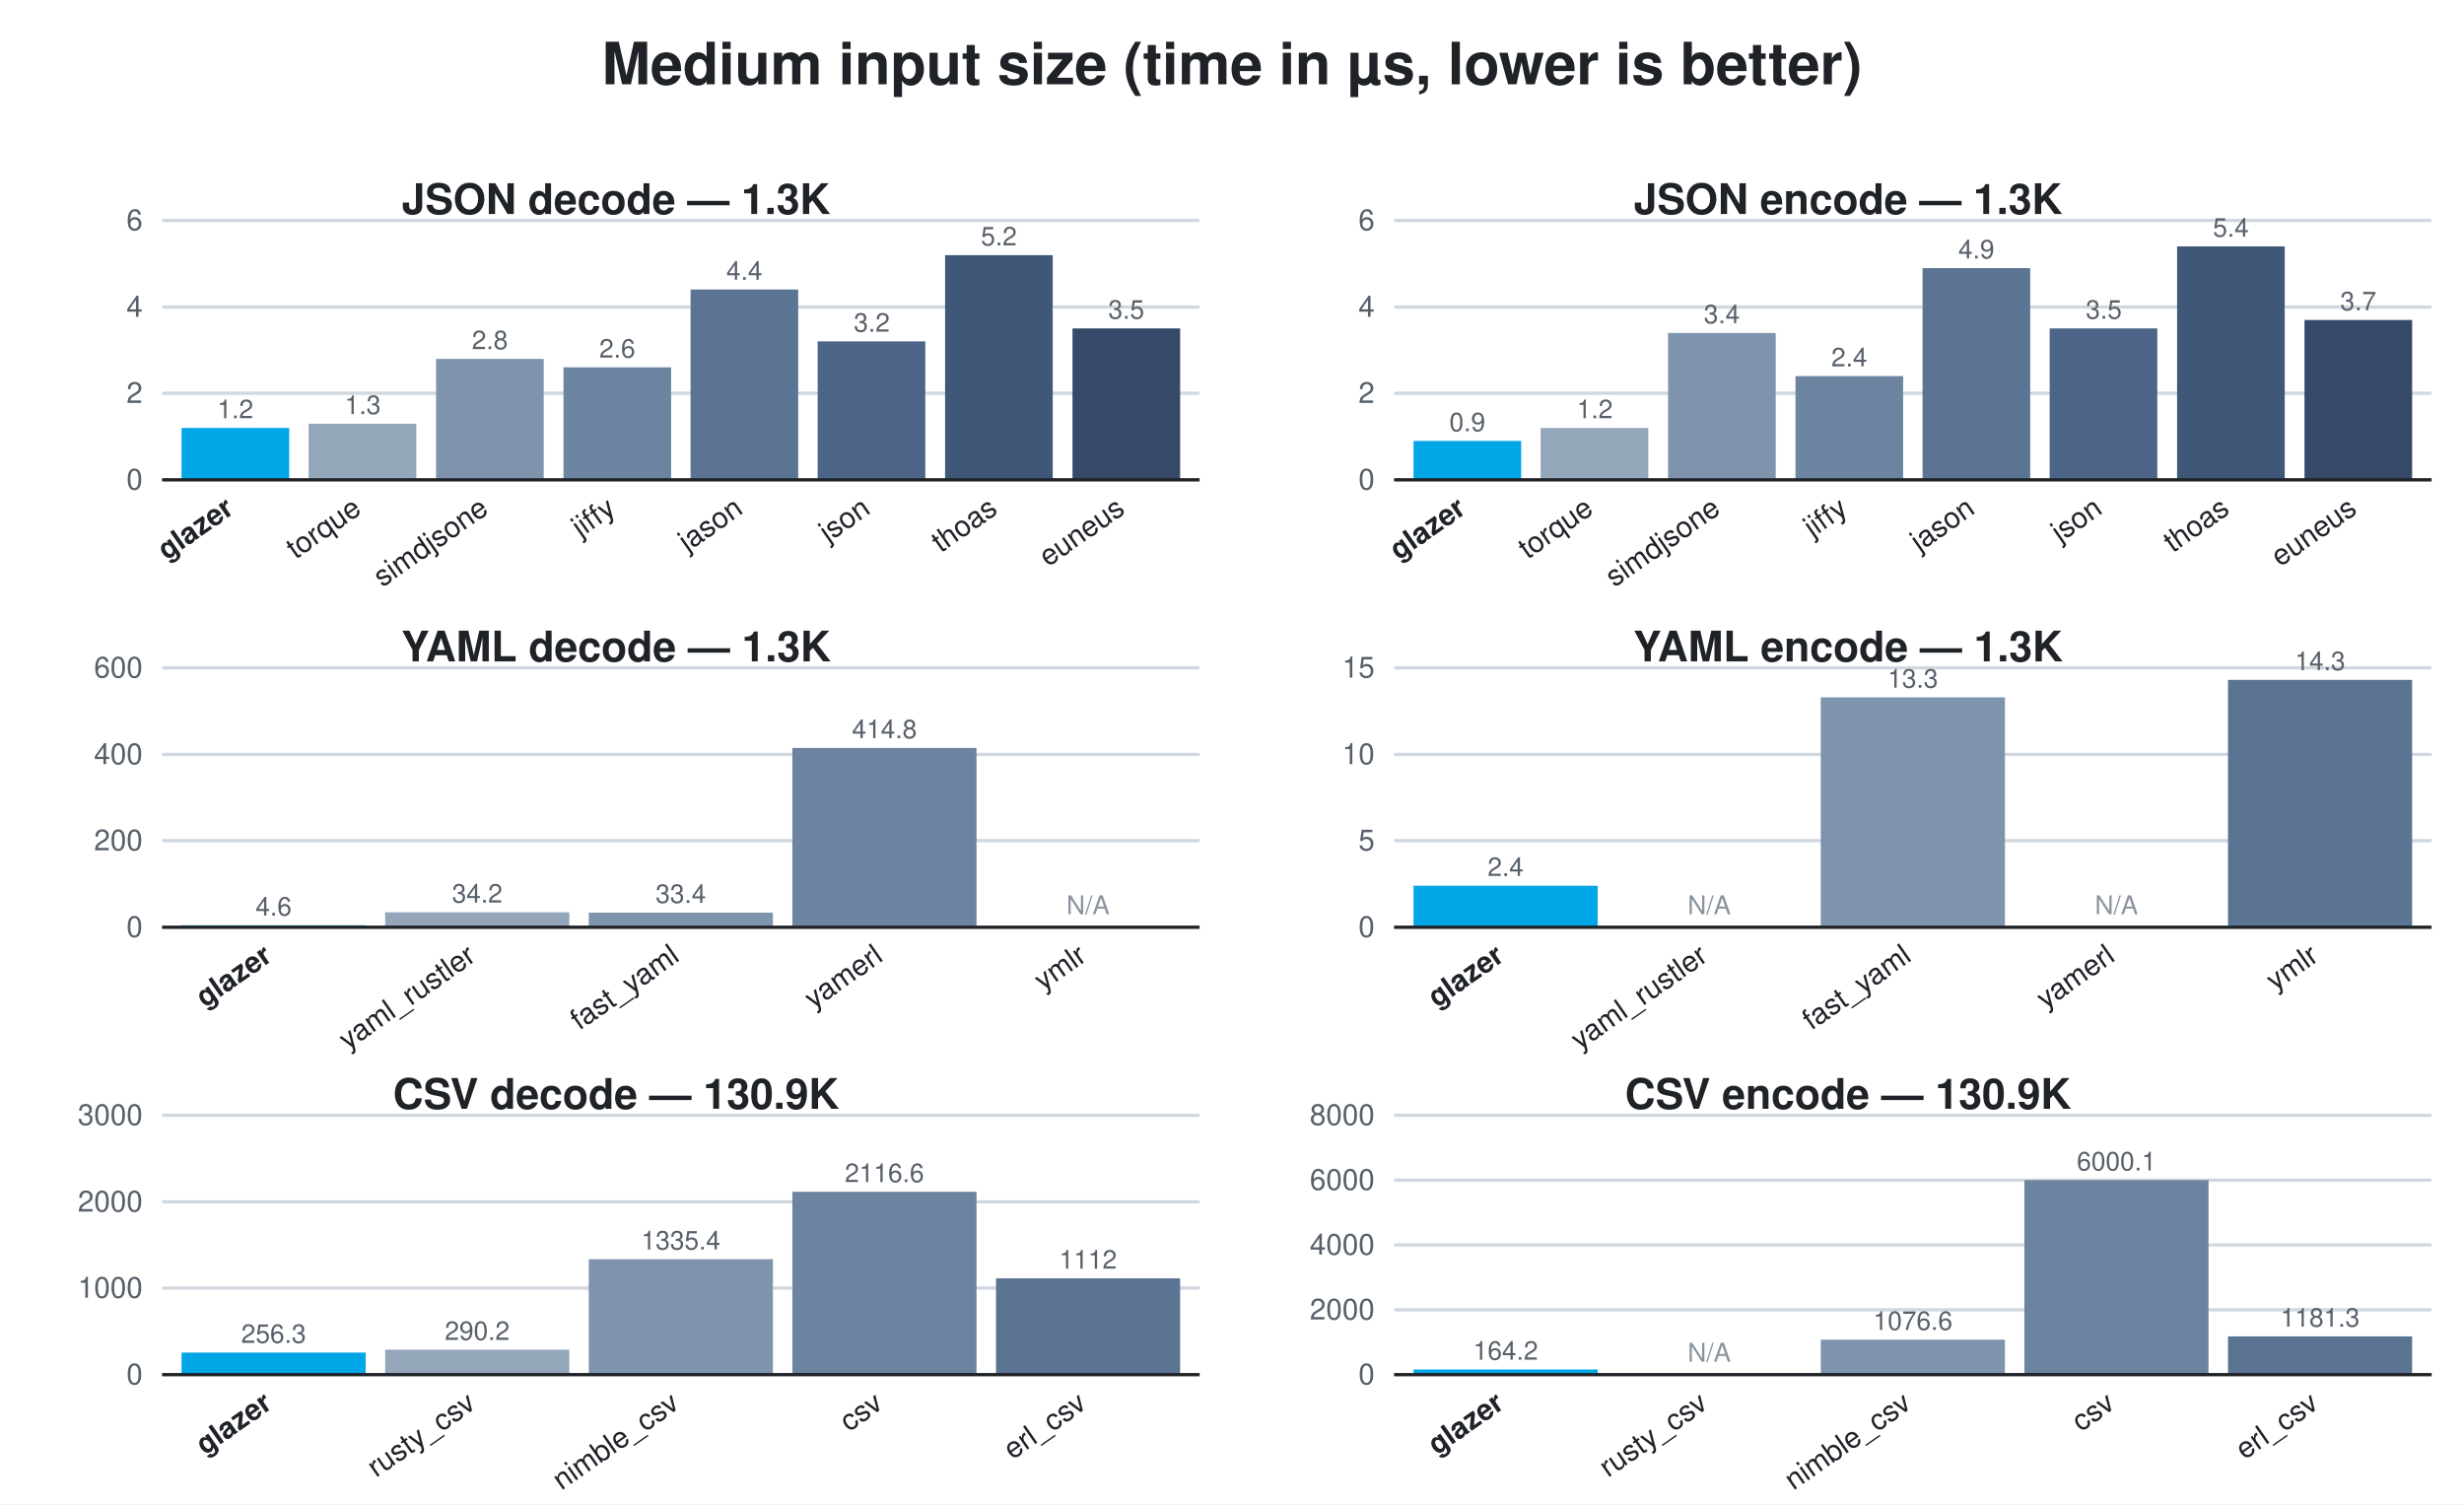
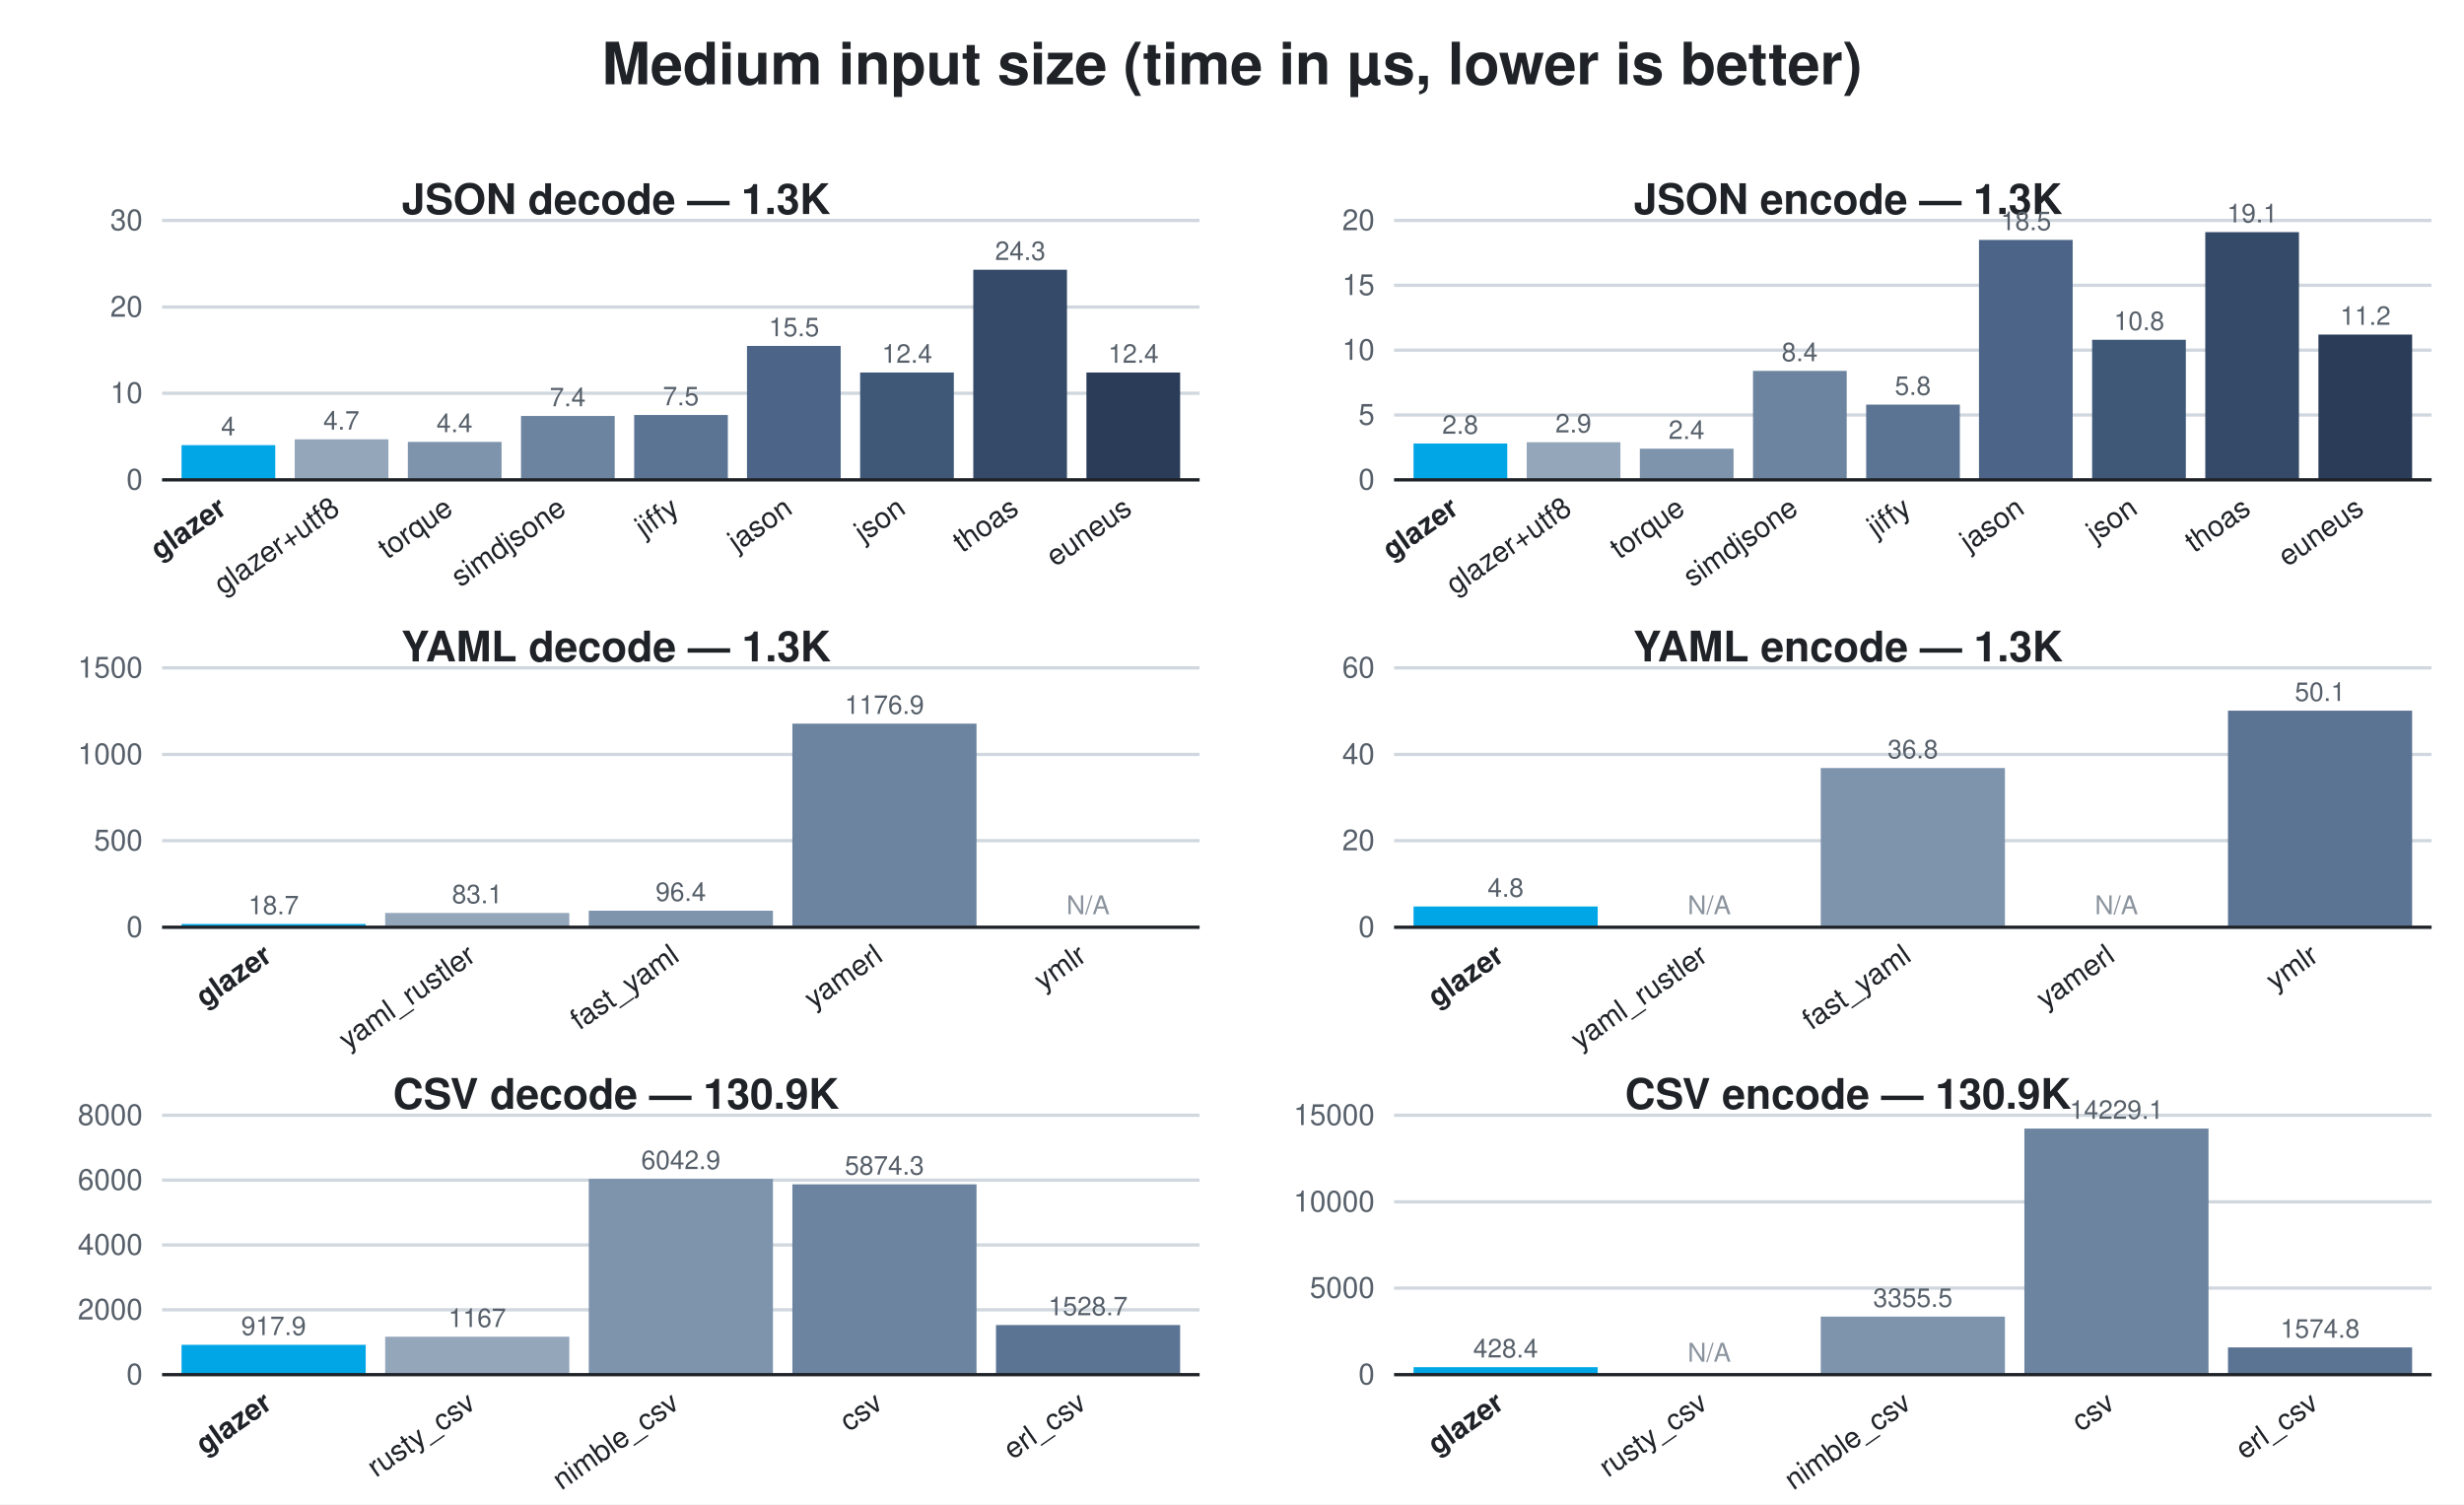
<svg xmlns="http://www.w3.org/2000/svg" width="760" height="464" viewBox="0 0 760 464" font-family="Helvetica, Arial, sans-serif">
  <style>
    .bg     { fill: #ffffff; }
    .fg     { fill: #1f2328; }
    .muted  { fill: #57606a; }
    .faint  { fill: #8b949e; }
    .grid   { stroke: #d0d7de; }
    .axis   { stroke: #1f2328; }
    .bar-0 { fill: #aab8c8; }
    .bar-1 { fill: #94a6ba; }
    .bar-2 { fill: #7e94ac; }
    .bar-3 { fill: #6c84a0; }
    .bar-4 { fill: #5c7494; }
    .bar-5 { fill: #4c6488; }
    .bar-6 { fill: #3f5878; }
    .bar-7 { fill: #344a68; }
    .bar-8 { fill: #2a3c58; }
    .bar-9 { fill: #1f2e48; }
    .bar-glazer { fill: #00a6e6; }
    @media (prefers-color-scheme: dark) {
      .bg     { fill: #0d1117; }
      .fg     { fill: #e6edf3; }
      .muted  { fill: #c9d1d9; }
      .faint  { fill: #8b949e; }
      .grid   { stroke: #30363d; }
      .axis   { stroke: #e6edf3; }
      .bar-0 { fill: #9aacc0; }
      .bar-1 { fill: #8398b0; }
      .bar-2 { fill: #6e84a0; }
      .bar-3 { fill: #5c7290; }
      .bar-4 { fill: #4c6080; }
      .bar-5 { fill: #3e5070; }
      .bar-6 { fill: #324060; }
      .bar-7 { fill: #283450; }
      .bar-8 { fill: #1f2840; }
      .bar-9 { fill: #161c30; }
      .bar-glazer { fill: #00b5fe; }
    }
  </style>
  <rect width="760" height="464" class="bg" />
  <text x="380.0" y="26" text-anchor="middle" font-size="18" font-weight="bold" class="fg">Medium input size (time in µs, lower is better)</text>
  <text x="190.0" y="66.0" text-anchor="middle" font-size="13" font-weight="bold" class="fg">JSON decode — 1.3K</text>
  <line x1="50.0" y1="148.0" x2="370.0" y2="148.0" class="grid" stroke-width="1" />
  <text x="44.0" y="151.0" text-anchor="end" font-size="9" class="muted">0</text>
  <line x1="50.0" y1="121.3" x2="370.0" y2="121.3" class="grid" stroke-width="1" />
-   <text x="44.0" y="124.3" text-anchor="end" font-size="9" class="muted">2</text>
+   <text x="44.0" y="124.3" text-anchor="end" font-size="9" class="muted">10</text>
  <line x1="50.0" y1="94.7" x2="370.0" y2="94.7" class="grid" stroke-width="1" />
-   <text x="44.0" y="97.7" text-anchor="end" font-size="9" class="muted">4</text>
+   <text x="44.0" y="97.7" text-anchor="end" font-size="9" class="muted">20</text>
  <line x1="50.0" y1="68.0" x2="370.0" y2="68.0" class="grid" stroke-width="1" />
-   <text x="44.0" y="71.0" text-anchor="end" font-size="9" class="muted">6</text>
-   <rect x="56.0" y="132.0" width="33.2" height="16.0" class="bar-glazer" />
-   <text x="72.6" y="129.0" text-anchor="middle" font-size="8" class="muted">1.2</text>
-   <text x="72.6" y="158.0" text-anchor="end" font-size="9" class="fg" font-weight="bold" transform="rotate(-35 72.6,158.0)">glazer</text>
-   <rect x="95.2" y="130.7" width="33.2" height="17.3" class="bar-1" />
-   <text x="111.9" y="127.7" text-anchor="middle" font-size="8" class="muted">1.3</text>
-   <text x="111.9" y="158.0" text-anchor="end" font-size="9" class="fg" transform="rotate(-35 111.9,158.0)">torque</text>
-   <rect x="134.5" y="110.7" width="33.2" height="37.3" class="bar-2" />
-   <text x="151.1" y="107.7" text-anchor="middle" font-size="8" class="muted">2.8</text>
-   <text x="151.1" y="158.0" text-anchor="end" font-size="9" class="fg" transform="rotate(-35 151.1,158.0)">simdjsone</text>
-   <rect x="173.8" y="113.3" width="33.2" height="34.7" class="bar-3" />
-   <text x="190.4" y="110.3" text-anchor="middle" font-size="8" class="muted">2.6</text>
-   <text x="190.4" y="158.0" text-anchor="end" font-size="9" class="fg" transform="rotate(-35 190.4,158.0)">jiffy</text>
-   <rect x="213.0" y="89.3" width="33.2" height="58.7" class="bar-4" />
-   <text x="229.6" y="86.3" text-anchor="middle" font-size="8" class="muted">4.4</text>
-   <text x="229.6" y="158.0" text-anchor="end" font-size="9" class="fg" transform="rotate(-35 229.6,158.0)">jason</text>
-   <rect x="252.2" y="105.3" width="33.2" height="42.7" class="bar-5" />
-   <text x="268.9" y="102.3" text-anchor="middle" font-size="8" class="muted">3.2</text>
-   <text x="268.9" y="158.0" text-anchor="end" font-size="9" class="fg" transform="rotate(-35 268.9,158.0)">json</text>
-   <rect x="291.5" y="78.7" width="33.2" height="69.3" class="bar-6" />
-   <text x="308.1" y="75.7" text-anchor="middle" font-size="8" class="muted">5.2</text>
-   <text x="308.1" y="158.0" text-anchor="end" font-size="9" class="fg" transform="rotate(-35 308.1,158.0)">thoas</text>
-   <rect x="330.8" y="101.3" width="33.2" height="46.7" class="bar-7" />
-   <text x="347.4" y="98.3" text-anchor="middle" font-size="8" class="muted">3.5</text>
-   <text x="347.4" y="158.0" text-anchor="end" font-size="9" class="fg" transform="rotate(-35 347.4,158.0)">euneus</text>
+   <text x="44.0" y="71.0" text-anchor="end" font-size="9" class="muted">30</text>
+   <rect x="56.0" y="137.3" width="28.9" height="10.7" class="bar-glazer" />
+   <text x="70.4" y="134.3" text-anchor="middle" font-size="8" class="muted">4</text>
+   <text x="70.4" y="158.0" text-anchor="end" font-size="9" class="fg" font-weight="bold" transform="rotate(-35 70.4,158.0)">glazer</text>
+   <rect x="90.9" y="135.5" width="28.9" height="12.5" class="bar-1" />
+   <text x="105.3" y="132.5" text-anchor="middle" font-size="8" class="muted">4.7</text>
+   <text x="105.3" y="158.0" text-anchor="end" font-size="9" class="fg" transform="rotate(-35 105.3,158.0)">glazer+utf8</text>
+   <rect x="125.8" y="136.3" width="28.9" height="11.7" class="bar-2" />
+   <text x="140.2" y="133.3" text-anchor="middle" font-size="8" class="muted">4.4</text>
+   <text x="140.2" y="158.0" text-anchor="end" font-size="9" class="fg" transform="rotate(-35 140.2,158.0)">torque</text>
+   <rect x="160.7" y="128.3" width="28.9" height="19.7" class="bar-3" />
+   <text x="175.1" y="125.3" text-anchor="middle" font-size="8" class="muted">7.4</text>
+   <text x="175.1" y="158.0" text-anchor="end" font-size="9" class="fg" transform="rotate(-35 175.1,158.0)">simdjsone</text>
+   <rect x="195.6" y="128.0" width="28.9" height="20.0" class="bar-4" />
+   <text x="210.0" y="125.0" text-anchor="middle" font-size="8" class="muted">7.5</text>
+   <text x="210.0" y="158.0" text-anchor="end" font-size="9" class="fg" transform="rotate(-35 210.0,158.0)">jiffy</text>
+   <rect x="230.4" y="106.7" width="28.9" height="41.3" class="bar-5" />
+   <text x="244.9" y="103.7" text-anchor="middle" font-size="8" class="muted">15.5</text>
+   <text x="244.9" y="158.0" text-anchor="end" font-size="9" class="fg" transform="rotate(-35 244.9,158.0)">jason</text>
+   <rect x="265.3" y="114.9" width="28.9" height="33.1" class="bar-6" />
+   <text x="279.8" y="111.9" text-anchor="middle" font-size="8" class="muted">12.4</text>
+   <text x="279.8" y="158.0" text-anchor="end" font-size="9" class="fg" transform="rotate(-35 279.8,158.0)">json</text>
+   <rect x="300.2" y="83.2" width="28.9" height="64.8" class="bar-7" />
+   <text x="314.7" y="80.2" text-anchor="middle" font-size="8" class="muted">24.3</text>
+   <text x="314.7" y="158.0" text-anchor="end" font-size="9" class="fg" transform="rotate(-35 314.7,158.0)">thoas</text>
+   <rect x="335.1" y="114.9" width="28.9" height="33.1" class="bar-8" />
+   <text x="349.6" y="111.9" text-anchor="middle" font-size="8" class="muted">12.4</text>
+   <text x="349.6" y="158.0" text-anchor="end" font-size="9" class="fg" transform="rotate(-35 349.6,158.0)">euneus</text>
  <line x1="50.0" y1="148.0" x2="370.0" y2="148.0" class="axis" stroke-width="1" />
  <text x="570.0" y="66.0" text-anchor="middle" font-size="13" font-weight="bold" class="fg">JSON encode — 1.3K</text>
  <line x1="430.0" y1="148.0" x2="750.0" y2="148.0" class="grid" stroke-width="1" />
  <text x="424.0" y="151.0" text-anchor="end" font-size="9" class="muted">0</text>
-   <line x1="430.0" y1="121.3" x2="750.0" y2="121.3" class="grid" stroke-width="1" />
-   <text x="424.0" y="124.3" text-anchor="end" font-size="9" class="muted">2</text>
-   <line x1="430.0" y1="94.7" x2="750.0" y2="94.7" class="grid" stroke-width="1" />
-   <text x="424.0" y="97.7" text-anchor="end" font-size="9" class="muted">4</text>
+   <line x1="430.0" y1="128.0" x2="750.0" y2="128.0" class="grid" stroke-width="1" />
+   <text x="424.0" y="131.0" text-anchor="end" font-size="9" class="muted">5</text>
+   <line x1="430.0" y1="108.0" x2="750.0" y2="108.0" class="grid" stroke-width="1" />
+   <text x="424.0" y="111.0" text-anchor="end" font-size="9" class="muted">10</text>
+   <line x1="430.0" y1="88.0" x2="750.0" y2="88.0" class="grid" stroke-width="1" />
+   <text x="424.0" y="91.0" text-anchor="end" font-size="9" class="muted">15</text>
  <line x1="430.0" y1="68.0" x2="750.0" y2="68.0" class="grid" stroke-width="1" />
-   <text x="424.0" y="71.0" text-anchor="end" font-size="9" class="muted">6</text>
-   <rect x="436.0" y="136.0" width="33.2" height="12.0" class="bar-glazer" />
-   <text x="452.6" y="133.0" text-anchor="middle" font-size="8" class="muted">0.9</text>
-   <text x="452.6" y="158.0" text-anchor="end" font-size="9" class="fg" font-weight="bold" transform="rotate(-35 452.6,158.0)">glazer</text>
-   <rect x="475.2" y="132.0" width="33.2" height="16.0" class="bar-1" />
-   <text x="491.9" y="129.0" text-anchor="middle" font-size="8" class="muted">1.2</text>
-   <text x="491.9" y="158.0" text-anchor="end" font-size="9" class="fg" transform="rotate(-35 491.9,158.0)">torque</text>
-   <rect x="514.5" y="102.7" width="33.2" height="45.3" class="bar-2" />
-   <text x="531.1" y="99.7" text-anchor="middle" font-size="8" class="muted">3.4</text>
-   <text x="531.1" y="158.0" text-anchor="end" font-size="9" class="fg" transform="rotate(-35 531.1,158.0)">simdjsone</text>
-   <rect x="553.8" y="116.0" width="33.2" height="32.0" class="bar-3" />
-   <text x="570.4" y="113.0" text-anchor="middle" font-size="8" class="muted">2.4</text>
-   <text x="570.4" y="158.0" text-anchor="end" font-size="9" class="fg" transform="rotate(-35 570.4,158.0)">jiffy</text>
-   <rect x="593.0" y="82.7" width="33.2" height="65.3" class="bar-4" />
-   <text x="609.6" y="79.7" text-anchor="middle" font-size="8" class="muted">4.9</text>
-   <text x="609.6" y="158.0" text-anchor="end" font-size="9" class="fg" transform="rotate(-35 609.6,158.0)">jason</text>
-   <rect x="632.2" y="101.3" width="33.2" height="46.7" class="bar-5" />
-   <text x="648.9" y="98.3" text-anchor="middle" font-size="8" class="muted">3.5</text>
-   <text x="648.9" y="158.0" text-anchor="end" font-size="9" class="fg" transform="rotate(-35 648.9,158.0)">json</text>
-   <rect x="671.5" y="76.0" width="33.2" height="72.0" class="bar-6" />
-   <text x="688.1" y="73.0" text-anchor="middle" font-size="8" class="muted">5.4</text>
-   <text x="688.1" y="158.0" text-anchor="end" font-size="9" class="fg" transform="rotate(-35 688.1,158.0)">thoas</text>
-   <rect x="710.8" y="98.7" width="33.2" height="49.3" class="bar-7" />
-   <text x="727.4" y="95.7" text-anchor="middle" font-size="8" class="muted">3.7</text>
-   <text x="727.4" y="158.0" text-anchor="end" font-size="9" class="fg" transform="rotate(-35 727.4,158.0)">euneus</text>
+   <text x="424.0" y="71.0" text-anchor="end" font-size="9" class="muted">20</text>
+   <rect x="436.0" y="136.8" width="28.9" height="11.2" class="bar-glazer" />
+   <text x="450.4" y="133.8" text-anchor="middle" font-size="8" class="muted">2.8</text>
+   <text x="450.4" y="158.0" text-anchor="end" font-size="9" class="fg" font-weight="bold" transform="rotate(-35 450.4,158.0)">glazer</text>
+   <rect x="470.9" y="136.4" width="28.9" height="11.6" class="bar-1" />
+   <text x="485.3" y="133.4" text-anchor="middle" font-size="8" class="muted">2.9</text>
+   <text x="485.3" y="158.0" text-anchor="end" font-size="9" class="fg" transform="rotate(-35 485.3,158.0)">glazer+utf8</text>
+   <rect x="505.8" y="138.4" width="28.9" height="9.6" class="bar-2" />
+   <text x="520.2" y="135.4" text-anchor="middle" font-size="8" class="muted">2.4</text>
+   <text x="520.2" y="158.0" text-anchor="end" font-size="9" class="fg" transform="rotate(-35 520.2,158.0)">torque</text>
+   <rect x="540.7" y="114.4" width="28.9" height="33.6" class="bar-3" />
+   <text x="555.1" y="111.4" text-anchor="middle" font-size="8" class="muted">8.4</text>
+   <text x="555.1" y="158.0" text-anchor="end" font-size="9" class="fg" transform="rotate(-35 555.1,158.0)">simdjsone</text>
+   <rect x="575.6" y="124.8" width="28.9" height="23.2" class="bar-4" />
+   <text x="590.0" y="121.8" text-anchor="middle" font-size="8" class="muted">5.8</text>
+   <text x="590.0" y="158.0" text-anchor="end" font-size="9" class="fg" transform="rotate(-35 590.0,158.0)">jiffy</text>
+   <rect x="610.4" y="74.0" width="28.9" height="74.0" class="bar-5" />
+   <text x="624.9" y="71.0" text-anchor="middle" font-size="8" class="muted">18.5</text>
+   <text x="624.9" y="158.0" text-anchor="end" font-size="9" class="fg" transform="rotate(-35 624.9,158.0)">jason</text>
+   <rect x="645.3" y="104.8" width="28.9" height="43.2" class="bar-6" />
+   <text x="659.8" y="101.8" text-anchor="middle" font-size="8" class="muted">10.8</text>
+   <text x="659.8" y="158.0" text-anchor="end" font-size="9" class="fg" transform="rotate(-35 659.8,158.0)">json</text>
+   <rect x="680.2" y="71.6" width="28.9" height="76.4" class="bar-7" />
+   <text x="694.7" y="68.6" text-anchor="middle" font-size="8" class="muted">19.1</text>
+   <text x="694.7" y="158.0" text-anchor="end" font-size="9" class="fg" transform="rotate(-35 694.7,158.0)">thoas</text>
+   <rect x="715.1" y="103.2" width="28.9" height="44.8" class="bar-8" />
+   <text x="729.6" y="100.2" text-anchor="middle" font-size="8" class="muted">11.2</text>
+   <text x="729.6" y="158.0" text-anchor="end" font-size="9" class="fg" transform="rotate(-35 729.6,158.0)">euneus</text>
  <line x1="430.0" y1="148.0" x2="750.0" y2="148.0" class="axis" stroke-width="1" />
  <text x="190.0" y="204.0" text-anchor="middle" font-size="13" font-weight="bold" class="fg">YAML decode — 1.3K</text>
  <line x1="50.0" y1="286.0" x2="370.0" y2="286.0" class="grid" stroke-width="1" />
  <text x="44.0" y="289.0" text-anchor="end" font-size="9" class="muted">0</text>
  <line x1="50.0" y1="259.3" x2="370.0" y2="259.3" class="grid" stroke-width="1" />
-   <text x="44.0" y="262.3" text-anchor="end" font-size="9" class="muted">200</text>
+   <text x="44.0" y="262.3" text-anchor="end" font-size="9" class="muted">500</text>
  <line x1="50.0" y1="232.7" x2="370.0" y2="232.7" class="grid" stroke-width="1" />
-   <text x="44.0" y="235.7" text-anchor="end" font-size="9" class="muted">400</text>
+   <text x="44.0" y="235.7" text-anchor="end" font-size="9" class="muted">1000</text>
  <line x1="50.0" y1="206.0" x2="370.0" y2="206.0" class="grid" stroke-width="1" />
-   <text x="44.0" y="209.0" text-anchor="end" font-size="9" class="muted">600</text>
-   <rect x="56.0" y="285.4" width="56.8" height="0.6" class="bar-glazer" />
-   <text x="84.4" y="282.4" text-anchor="middle" font-size="8" class="muted">4.6</text>
+   <text x="44.0" y="209.0" text-anchor="end" font-size="9" class="muted">1500</text>
+   <rect x="56.0" y="285.0" width="56.8" height="1.0" class="bar-glazer" />
+   <text x="84.4" y="282.0" text-anchor="middle" font-size="8" class="muted">18.7</text>
  <text x="84.4" y="296.0" text-anchor="end" font-size="9" class="fg" font-weight="bold" transform="rotate(-35 84.4,296.0)">glazer</text>
-   <rect x="118.8" y="281.4" width="56.8" height="4.6" class="bar-1" />
-   <text x="147.2" y="278.4" text-anchor="middle" font-size="8" class="muted">34.2</text>
+   <rect x="118.8" y="281.6" width="56.8" height="4.4" class="bar-1" />
+   <text x="147.2" y="278.6" text-anchor="middle" font-size="8" class="muted">83.1</text>
  <text x="147.2" y="296.0" text-anchor="end" font-size="9" class="fg" transform="rotate(-35 147.2,296.0)">yaml_rustler</text>
-   <rect x="181.6" y="281.5" width="56.8" height="4.5" class="bar-2" />
-   <text x="210.0" y="278.5" text-anchor="middle" font-size="8" class="muted">33.4</text>
+   <rect x="181.6" y="280.9" width="56.8" height="5.1" class="bar-2" />
+   <text x="210.0" y="277.9" text-anchor="middle" font-size="8" class="muted">96.4</text>
  <text x="210.0" y="296.0" text-anchor="end" font-size="9" class="fg" transform="rotate(-35 210.0,296.0)">fast_yaml</text>
-   <rect x="244.4" y="230.7" width="56.8" height="55.3" class="bar-3" />
-   <text x="272.8" y="227.7" text-anchor="middle" font-size="8" class="muted">414.8</text>
+   <rect x="244.4" y="223.2" width="56.8" height="62.8" class="bar-3" />
+   <text x="272.8" y="220.2" text-anchor="middle" font-size="8" class="muted">1176.9</text>
  <text x="272.8" y="296.0" text-anchor="end" font-size="9" class="fg" transform="rotate(-35 272.8,296.0)">yamerl</text>
  <text x="335.6" y="282.0" text-anchor="middle" font-size="8" class="faint">N/A</text>
  <text x="335.6" y="296.0" text-anchor="end" font-size="9" class="fg" transform="rotate(-35 335.6,296.0)">ymlr</text>
  <line x1="50.0" y1="286.0" x2="370.0" y2="286.0" class="axis" stroke-width="1" />
  <text x="570.0" y="204.0" text-anchor="middle" font-size="13" font-weight="bold" class="fg">YAML encode — 1.3K</text>
  <line x1="430.0" y1="286.0" x2="750.0" y2="286.0" class="grid" stroke-width="1" />
  <text x="424.0" y="289.0" text-anchor="end" font-size="9" class="muted">0</text>
  <line x1="430.0" y1="259.3" x2="750.0" y2="259.3" class="grid" stroke-width="1" />
-   <text x="424.0" y="262.3" text-anchor="end" font-size="9" class="muted">5</text>
+   <text x="424.0" y="262.3" text-anchor="end" font-size="9" class="muted">20</text>
  <line x1="430.0" y1="232.7" x2="750.0" y2="232.7" class="grid" stroke-width="1" />
-   <text x="424.0" y="235.7" text-anchor="end" font-size="9" class="muted">10</text>
+   <text x="424.0" y="235.7" text-anchor="end" font-size="9" class="muted">40</text>
  <line x1="430.0" y1="206.0" x2="750.0" y2="206.0" class="grid" stroke-width="1" />
-   <text x="424.0" y="209.0" text-anchor="end" font-size="9" class="muted">15</text>
-   <rect x="436.0" y="273.2" width="56.8" height="12.8" class="bar-glazer" />
-   <text x="464.4" y="270.2" text-anchor="middle" font-size="8" class="muted">2.4</text>
+   <text x="424.0" y="209.0" text-anchor="end" font-size="9" class="muted">60</text>
+   <rect x="436.0" y="279.6" width="56.8" height="6.4" class="bar-glazer" />
+   <text x="464.4" y="276.6" text-anchor="middle" font-size="8" class="muted">4.8</text>
  <text x="464.4" y="296.0" text-anchor="end" font-size="9" class="fg" font-weight="bold" transform="rotate(-35 464.4,296.0)">glazer</text>
  <text x="527.2" y="282.0" text-anchor="middle" font-size="8" class="faint">N/A</text>
  <text x="527.2" y="296.0" text-anchor="end" font-size="9" class="fg" transform="rotate(-35 527.2,296.0)">yaml_rustler</text>
-   <rect x="561.6" y="215.1" width="56.8" height="70.9" class="bar-2" />
-   <text x="590.0" y="212.1" text-anchor="middle" font-size="8" class="muted">13.3</text>
+   <rect x="561.6" y="236.9" width="56.8" height="49.1" class="bar-2" />
+   <text x="590.0" y="233.9" text-anchor="middle" font-size="8" class="muted">36.8</text>
  <text x="590.0" y="296.0" text-anchor="end" font-size="9" class="fg" transform="rotate(-35 590.0,296.0)">fast_yaml</text>
  <text x="652.8" y="282.0" text-anchor="middle" font-size="8" class="faint">N/A</text>
  <text x="652.8" y="296.0" text-anchor="end" font-size="9" class="fg" transform="rotate(-35 652.8,296.0)">yamerl</text>
-   <rect x="687.2" y="209.7" width="56.8" height="76.3" class="bar-4" />
-   <text x="715.6" y="206.7" text-anchor="middle" font-size="8" class="muted">14.3</text>
+   <rect x="687.2" y="219.2" width="56.8" height="66.8" class="bar-4" />
+   <text x="715.6" y="216.2" text-anchor="middle" font-size="8" class="muted">50.1</text>
  <text x="715.6" y="296.0" text-anchor="end" font-size="9" class="fg" transform="rotate(-35 715.6,296.0)">ymlr</text>
  <line x1="430.0" y1="286.0" x2="750.0" y2="286.0" class="axis" stroke-width="1" />
  <text x="190.0" y="342.0" text-anchor="middle" font-size="13" font-weight="bold" class="fg">CSV decode — 130.9K</text>
  <line x1="50.0" y1="424.0" x2="370.0" y2="424.0" class="grid" stroke-width="1" />
  <text x="44.0" y="427.0" text-anchor="end" font-size="9" class="muted">0</text>
-   <line x1="50.0" y1="397.3" x2="370.0" y2="397.3" class="grid" stroke-width="1" />
-   <text x="44.0" y="400.3" text-anchor="end" font-size="9" class="muted">1000</text>
-   <line x1="50.0" y1="370.7" x2="370.0" y2="370.7" class="grid" stroke-width="1" />
-   <text x="44.0" y="373.7" text-anchor="end" font-size="9" class="muted">2000</text>
+   <line x1="50.0" y1="404.0" x2="370.0" y2="404.0" class="grid" stroke-width="1" />
+   <text x="44.0" y="407.0" text-anchor="end" font-size="9" class="muted">2000</text>
+   <line x1="50.0" y1="384.0" x2="370.0" y2="384.0" class="grid" stroke-width="1" />
+   <text x="44.0" y="387.0" text-anchor="end" font-size="9" class="muted">4000</text>
+   <line x1="50.0" y1="364.0" x2="370.0" y2="364.0" class="grid" stroke-width="1" />
+   <text x="44.0" y="367.0" text-anchor="end" font-size="9" class="muted">6000</text>
  <line x1="50.0" y1="344.0" x2="370.0" y2="344.0" class="grid" stroke-width="1" />
-   <text x="44.0" y="347.0" text-anchor="end" font-size="9" class="muted">3000</text>
-   <rect x="56.0" y="417.2" width="56.8" height="6.8" class="bar-glazer" />
-   <text x="84.4" y="414.2" text-anchor="middle" font-size="8" class="muted">256.3</text>
+   <text x="44.0" y="347.0" text-anchor="end" font-size="9" class="muted">8000</text>
+   <rect x="56.0" y="414.8" width="56.8" height="9.2" class="bar-glazer" />
+   <text x="84.4" y="411.8" text-anchor="middle" font-size="8" class="muted">917.9</text>
  <text x="84.4" y="434.0" text-anchor="end" font-size="9" class="fg" font-weight="bold" transform="rotate(-35 84.4,434.0)">glazer</text>
-   <rect x="118.8" y="416.3" width="56.8" height="7.7" class="bar-1" />
-   <text x="147.2" y="413.3" text-anchor="middle" font-size="8" class="muted">290.2</text>
+   <rect x="118.8" y="412.3" width="56.8" height="11.7" class="bar-1" />
+   <text x="147.2" y="409.3" text-anchor="middle" font-size="8" class="muted">1167</text>
  <text x="147.2" y="434.0" text-anchor="end" font-size="9" class="fg" transform="rotate(-35 147.2,434.0)">rusty_csv</text>
-   <rect x="181.6" y="388.4" width="56.8" height="35.6" class="bar-2" />
-   <text x="210.0" y="385.4" text-anchor="middle" font-size="8" class="muted">1335.4</text>
+   <rect x="181.6" y="363.6" width="56.8" height="60.4" class="bar-2" />
+   <text x="210.0" y="360.6" text-anchor="middle" font-size="8" class="muted">6042.9</text>
  <text x="210.0" y="434.0" text-anchor="end" font-size="9" class="fg" transform="rotate(-35 210.0,434.0)">nimble_csv</text>
-   <rect x="244.4" y="367.6" width="56.8" height="56.4" class="bar-3" />
-   <text x="272.8" y="364.6" text-anchor="middle" font-size="8" class="muted">2116.6</text>
+   <rect x="244.4" y="365.3" width="56.8" height="58.7" class="bar-3" />
+   <text x="272.8" y="362.3" text-anchor="middle" font-size="8" class="muted">5874.3</text>
  <text x="272.8" y="434.0" text-anchor="end" font-size="9" class="fg" transform="rotate(-35 272.8,434.0)">csv</text>
-   <rect x="307.2" y="394.3" width="56.8" height="29.7" class="bar-4" />
-   <text x="335.6" y="391.3" text-anchor="middle" font-size="8" class="muted">1112</text>
+   <rect x="307.2" y="408.7" width="56.8" height="15.3" class="bar-4" />
+   <text x="335.6" y="405.7" text-anchor="middle" font-size="8" class="muted">1528.7</text>
  <text x="335.6" y="434.0" text-anchor="end" font-size="9" class="fg" transform="rotate(-35 335.6,434.0)">erl_csv</text>
  <line x1="50.0" y1="424.0" x2="370.0" y2="424.0" class="axis" stroke-width="1" />
  <text x="570.0" y="342.0" text-anchor="middle" font-size="13" font-weight="bold" class="fg">CSV encode — 130.9K</text>
  <line x1="430.0" y1="424.0" x2="750.0" y2="424.0" class="grid" stroke-width="1" />
  <text x="424.0" y="427.0" text-anchor="end" font-size="9" class="muted">0</text>
-   <line x1="430.0" y1="404.0" x2="750.0" y2="404.0" class="grid" stroke-width="1" />
-   <text x="424.0" y="407.0" text-anchor="end" font-size="9" class="muted">2000</text>
-   <line x1="430.0" y1="384.0" x2="750.0" y2="384.0" class="grid" stroke-width="1" />
-   <text x="424.0" y="387.0" text-anchor="end" font-size="9" class="muted">4000</text>
-   <line x1="430.0" y1="364.0" x2="750.0" y2="364.0" class="grid" stroke-width="1" />
-   <text x="424.0" y="367.0" text-anchor="end" font-size="9" class="muted">6000</text>
+   <line x1="430.0" y1="397.3" x2="750.0" y2="397.3" class="grid" stroke-width="1" />
+   <text x="424.0" y="400.3" text-anchor="end" font-size="9" class="muted">5000</text>
+   <line x1="430.0" y1="370.7" x2="750.0" y2="370.7" class="grid" stroke-width="1" />
+   <text x="424.0" y="373.7" text-anchor="end" font-size="9" class="muted">10000</text>
  <line x1="430.0" y1="344.0" x2="750.0" y2="344.0" class="grid" stroke-width="1" />
-   <text x="424.0" y="347.0" text-anchor="end" font-size="9" class="muted">8000</text>
-   <rect x="436.0" y="422.4" width="56.8" height="1.6" class="bar-glazer" />
-   <text x="464.4" y="419.4" text-anchor="middle" font-size="8" class="muted">164.2</text>
+   <text x="424.0" y="347.0" text-anchor="end" font-size="9" class="muted">15000</text>
+   <rect x="436.0" y="421.7" width="56.8" height="2.3" class="bar-glazer" />
+   <text x="464.4" y="418.7" text-anchor="middle" font-size="8" class="muted">428.4</text>
  <text x="464.4" y="434.0" text-anchor="end" font-size="9" class="fg" font-weight="bold" transform="rotate(-35 464.4,434.0)">glazer</text>
  <text x="527.2" y="420.0" text-anchor="middle" font-size="8" class="faint">N/A</text>
  <text x="527.2" y="434.0" text-anchor="end" font-size="9" class="fg" transform="rotate(-35 527.2,434.0)">rusty_csv</text>
-   <rect x="561.6" y="413.2" width="56.8" height="10.8" class="bar-2" />
-   <text x="590.0" y="410.2" text-anchor="middle" font-size="8" class="muted">1076.6</text>
+   <rect x="561.6" y="406.1" width="56.8" height="17.9" class="bar-2" />
+   <text x="590.0" y="403.1" text-anchor="middle" font-size="8" class="muted">3355.5</text>
  <text x="590.0" y="434.0" text-anchor="end" font-size="9" class="fg" transform="rotate(-35 590.0,434.0)">nimble_csv</text>
-   <rect x="624.4" y="364.0" width="56.8" height="60.0" class="bar-3" />
-   <text x="652.8" y="361.0" text-anchor="middle" font-size="8" class="muted">6000.1</text>
+   <rect x="624.4" y="348.1" width="56.8" height="75.9" class="bar-3" />
+   <text x="652.8" y="345.1" text-anchor="middle" font-size="8" class="muted">14229.1</text>
  <text x="652.8" y="434.0" text-anchor="end" font-size="9" class="fg" transform="rotate(-35 652.8,434.0)">csv</text>
-   <rect x="687.2" y="412.2" width="56.8" height="11.8" class="bar-4" />
-   <text x="715.6" y="409.2" text-anchor="middle" font-size="8" class="muted">1181.3</text>
+   <rect x="687.2" y="415.6" width="56.8" height="8.4" class="bar-4" />
+   <text x="715.6" y="412.6" text-anchor="middle" font-size="8" class="muted">1574.8</text>
  <text x="715.6" y="434.0" text-anchor="end" font-size="9" class="fg" transform="rotate(-35 715.6,434.0)">erl_csv</text>
  <line x1="430.0" y1="424.0" x2="750.0" y2="424.0" class="axis" stroke-width="1" />
</svg>
